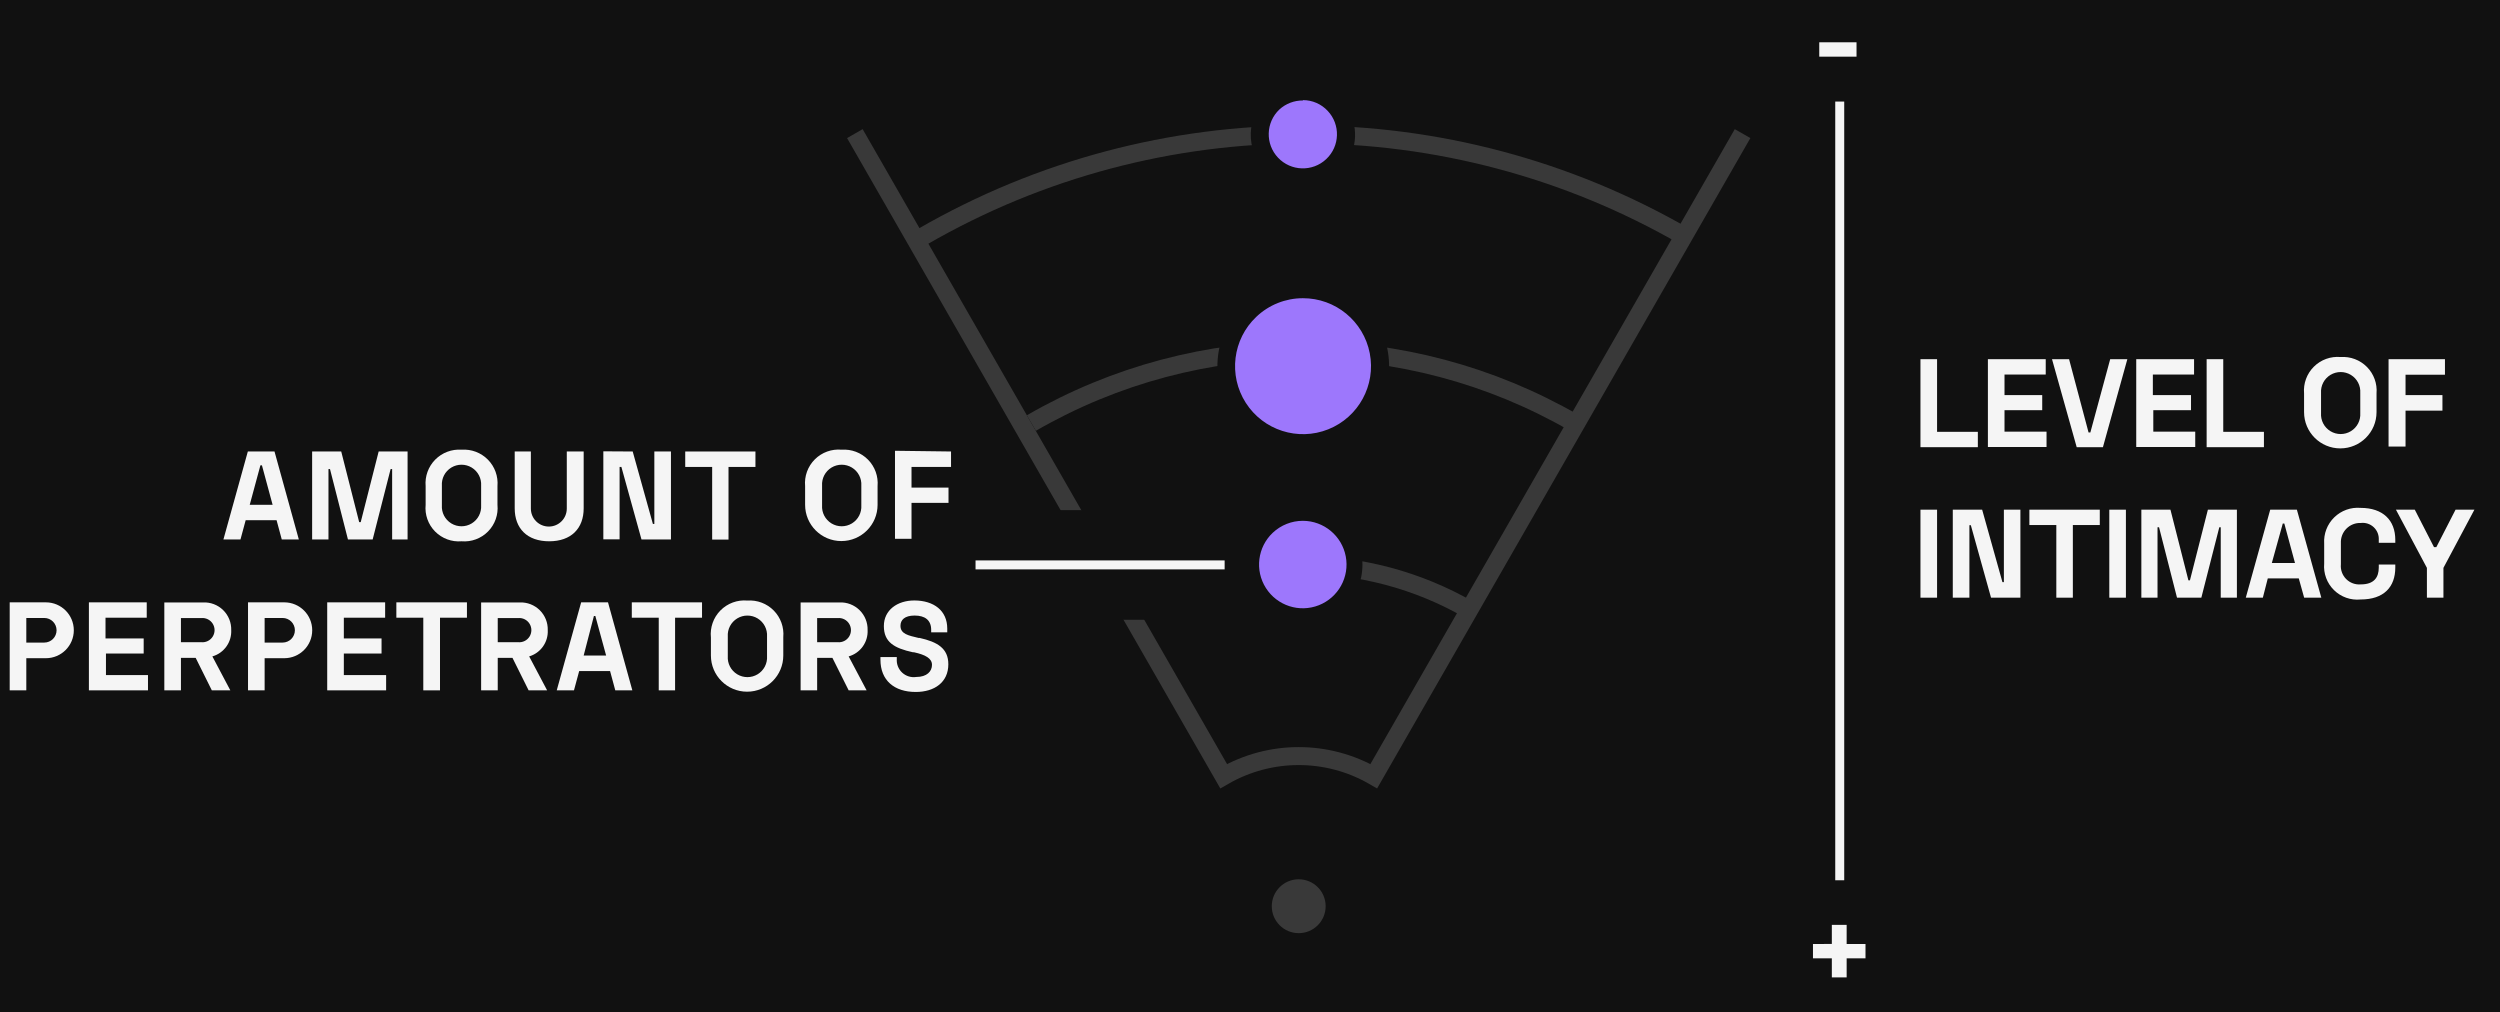
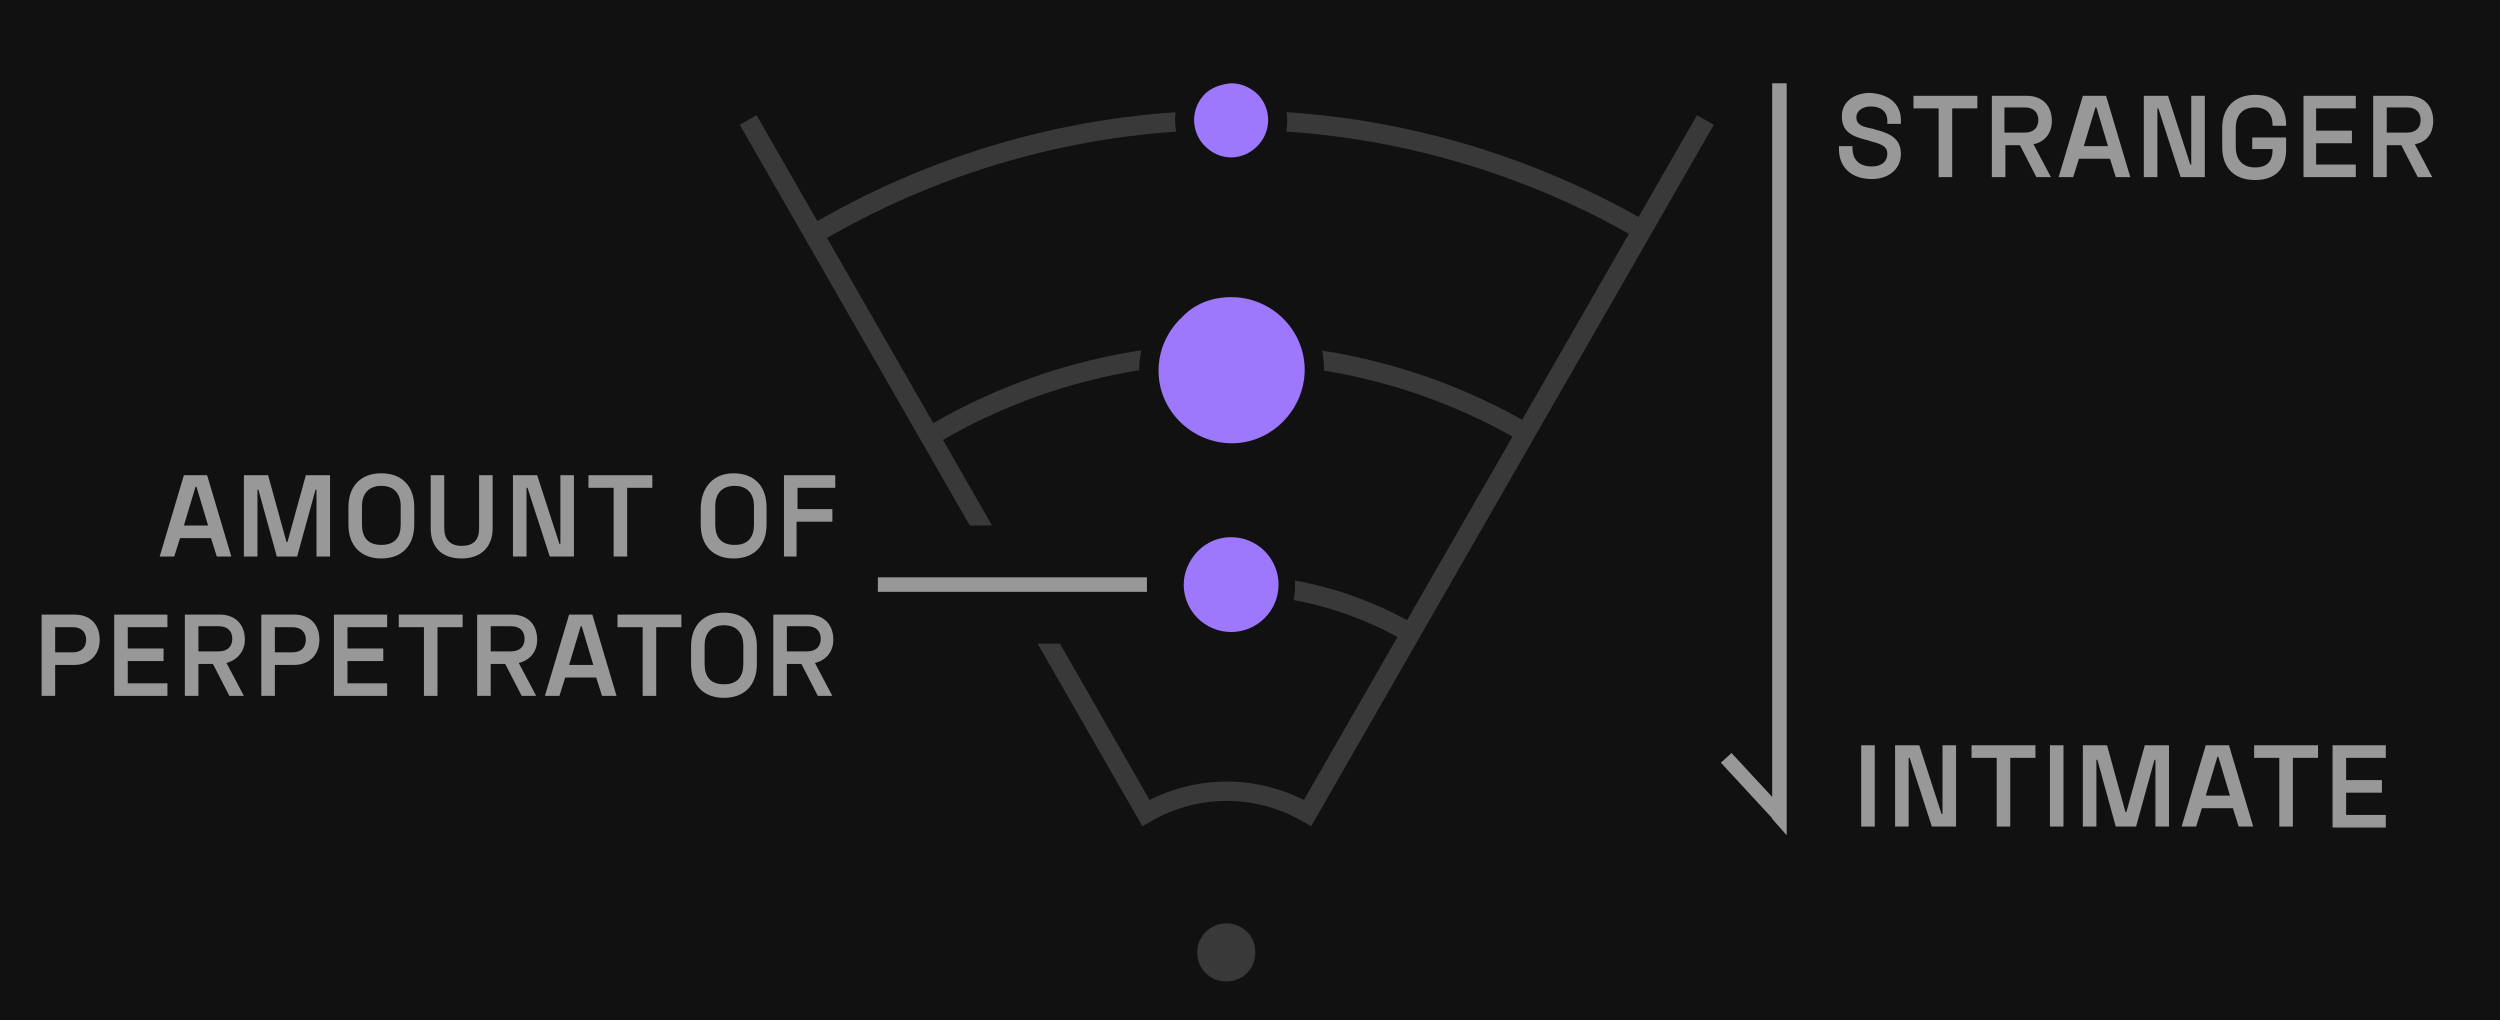
- <svg xmlns="http://www.w3.org/2000/svg" viewBox="0 0 278.41 112.62">
-   <defs>
-     <style>.cls-1{fill:#111;}.cls-2{fill:#f5f5f5;}.cls-3,.cls-5{fill:none;stroke-miterlimit:10;}.cls-3{stroke:#f5f5f5;}.cls-4{fill:#393939;}.cls-5{stroke:#393939;stroke-width:2px;}.cls-6{fill:#9d77fc;}</style>
-   </defs>
-   <g id="Livello_1" data-name="Livello 1">
-     <rect class="cls-1" x="-843.87" y="-483.19" width="1920" height="1080" />
-     <path class="cls-2" d="M30.57,50.28l2.71,9.8h-1.9l-.58-2.15H27.36l-.58,2.15h-1.9l2.72-9.8Zm-.21,5.94-1.19-4.4H29l-1.19,4.4Z" />
-     <path class="cls-2" d="M38,50.28,40,58.15h.17l2-7.87h3.22v9.8H43.67V52.24H43.5l-2,7.84H38.75l-2-7.84h-.17v7.84H34.76v-9.8Z" />
-     <path class="cls-2" d="M51.4,50.08a3.75,3.75,0,0,1,4,4.06v2.08a3.71,3.71,0,0,1-4,4.06,3.71,3.71,0,0,1-4-4.06V54.14A3.75,3.75,0,0,1,51.4,50.08Zm-2.19,6.19a2.19,2.19,0,1,0,4.37,0V54.09a2.19,2.19,0,1,0-4.37,0Z" />
-     <path class="cls-2" d="M59.12,50.28v6.36a2,2,0,0,0,4,0V50.28H65v6.33c0,2.24-1.39,3.67-3.84,3.67s-3.84-1.43-3.84-3.67V50.28Z" />
-     <path class="cls-2" d="M70.46,50.28l2.25,8.07h.16V50.28h1.85v9.8H71.44L69.2,52H69v8.06H67.19v-9.8Z" />
-     <path class="cls-2" d="M84.13,50.28V52h-3v8.09H79.31V52h-3V50.28Z" />
-     <path class="cls-2" d="M93.73,50.08a3.75,3.75,0,0,1,4,4.06v2.08a4,4,0,1,1-8.07,0V54.14A3.74,3.74,0,0,1,93.73,50.08Zm-2.18,6.19a2.19,2.19,0,1,0,4.37,0V54.09a2.19,2.19,0,1,0-4.37,0Z" />
-     <path class="cls-2" d="M105.91,50.28V52h-4.4V54.3h4.12V56h-4.12v4H99.67v-9.8Z" />
-     <path class="cls-2" d="M5.11,67.08a3.11,3.11,0,1,1,0,6.22H2.93v3.58H1.08v-9.8ZM2.93,71.56h2a1.37,1.37,0,1,0,0-2.74h-2Z" />
-     <path class="cls-2" d="M16.34,67.08v1.71H11.75V71.1H16v1.68h-4.2v2.4h4.68v1.7H9.9v-9.8Z" />
-     <path class="cls-2" d="M23.65,73.1l2,3.78H23.59l-1.8-3.62H20.15v3.62H18.3V67.09h4.31a3,3,0,0,1,3.14,3.08A2.9,2.9,0,0,1,23.65,73.1Zm-3.5-1.58h2.28a1.35,1.35,0,1,0,0-2.69H20.15Z" />
-     <path class="cls-2" d="M31.66,67.08a3.11,3.11,0,1,1,0,6.22H29.47v3.58H27.62v-9.8Zm-2.19,4.48h2a1.37,1.37,0,1,0,0-2.74h-2Z" />
-     <path class="cls-2" d="M42.89,67.08v1.71h-4.6V71.1h4.2v1.68h-4.2v2.4H43v1.7H36.44v-9.8Z" />
-     <path class="cls-2" d="M52,67.08v1.71H49v8.09H47.14V68.79h-3V67.08Z" />
-     <path class="cls-2" d="M58.93,73.1l2,3.78H58.87l-1.8-3.62H55.43v3.62H53.58V67.09h4.31A3,3,0,0,1,61,70.17,2.9,2.9,0,0,1,58.93,73.1Zm-3.5-1.58h2.28a1.35,1.35,0,1,0,0-2.69H55.43Z" />
-     <path class="cls-2" d="M67.71,67.08l2.71,9.8h-1.9l-.58-2.15H64.5l-.58,2.15H62l2.72-9.8ZM67.5,73l-1.2-4.4h-.16L65,73Z" />
-     <path class="cls-2" d="M78.18,67.08v1.71h-3v8.09H73.36V68.79h-3V67.08Z" />
-     <path class="cls-2" d="M83.23,66.88a3.75,3.75,0,0,1,4,4.07V73a4,4,0,1,1-8.06,0V71A3.75,3.75,0,0,1,83.23,66.88Zm-2.18,6.19a2.19,2.19,0,1,0,4.37,0V70.89a2.19,2.19,0,1,0-4.37,0Z" />
-     <path class="cls-2" d="M94.51,73.1l2,3.78h-2l-1.81-3.62H91v3.62H89.16V67.09h4.32a3,3,0,0,1,3.14,3.08A2.9,2.9,0,0,1,94.51,73.1ZM91,71.52H93.3a1.35,1.35,0,1,0,0-2.69H91Z" />
-     <path class="cls-2" d="M105.49,70v.42H103.7v-.28c0-1.1-.72-1.59-1.84-1.59s-1.58.49-1.58,1.14c0,.91.87,1.08,2,1.35l.12,0c2,.45,3.21,1.16,3.21,2.94,0,2-1.54,3.08-3.63,3.08-2.39,0-3.93-1.29-3.93-3.59v-.3h1.82v.22a1.89,1.89,0,0,0,2.17,2c1.19,0,1.75-.63,1.75-1.35s-.73-1.12-2-1.4l-.12,0c-2.11-.46-3.24-1.14-3.24-2.92s1.5-2.85,3.4-2.85C104,66.88,105.49,68,105.49,70Z" />
-     <line class="cls-3" x1="204.88" y1="11.31" x2="204.88" y2="98.03" />
-     <path class="cls-2" d="M215.72,40v8.09h4.54v1.71h-6.39V40Z" />
-     <path class="cls-2" d="M227.82,40v1.71h-4.59V44h4.2v1.68h-4.2v2.39h4.68v1.71h-6.53V40Z" />
-     <path class="cls-2" d="M230.42,40l2.17,8.16h.2L235,40h1.91l-2.72,9.8h-2.92L228.52,40Z" />
-     <path class="cls-2" d="M244.34,40v1.71h-4.59V44H244v1.68h-4.2v2.39h4.67v1.71H237.9V40Z" />
-     <path class="cls-2" d="M247.59,40v8.09h4.53v1.71h-6.38V40Z" />
-     <path class="cls-2" d="M260.66,39.76a3.75,3.75,0,0,1,4,4.06V45.9a4,4,0,1,1-8.07,0V43.82A3.75,3.75,0,0,1,260.66,39.76ZM258.48,46a2.19,2.19,0,1,0,4.37,0V43.77a2.19,2.19,0,1,0-4.37,0Z" />
-     <path class="cls-2" d="M272.28,40v1.73h-4.39V44H272v1.73h-4.11v4H266V40Z" />
-     <path class="cls-2" d="M215.72,56.76v9.8h-1.85v-9.8Z" />
-     <path class="cls-2" d="M220.74,56.76,223,64.83h.16V56.76H225v9.8h-3.27l-2.25-8.07h-.16v8.07h-1.85v-9.8Z" />
-     <path class="cls-2" d="M233.84,56.76v1.71h-3v8.09H229V58.47h-3V56.76Z" />
-     <path class="cls-2" d="M236.75,56.76v9.8H234.9v-9.8Z" />
-     <path class="cls-2" d="M241.71,56.76l2,7.87h.17l2-7.87h3.23v9.8h-1.8V58.72h-.16l-2,7.84h-2.71l-2-7.84h-.17v7.84h-1.8v-9.8Z" />
-     <path class="cls-2" d="M255.79,56.76l2.72,9.8H256.6L256,64.41h-3.45L252,66.56H250.1l2.72-9.8Zm-.21,5.94-1.19-4.4h-.17L253,62.7Z" />
-     <path class="cls-2" d="M262.89,56.56c2.48,0,3.86,1.37,3.86,3.56v.33h-1.84v-.33a1.79,1.79,0,0,0-2-1.88,2.14,2.14,0,0,0-2.22,2.24v2.36a2.05,2.05,0,0,0,2.22,2.24c1.47,0,2-.77,2-1.88v-.33h1.84v.33c0,2.17-1.27,3.56-3.86,3.56a3.7,3.7,0,0,1-4.06-4V60.54A3.75,3.75,0,0,1,262.89,56.56Z" />
-     <path class="cls-2" d="M268.92,56.76l2.14,4.17h.26l2.14-4.17h2.1l-3.45,6.48v3.32h-1.84V63.24l-3.45-6.48Z" />
-     <path class="cls-2" d="M202.6,4.71h4.15v1.6H202.6Z" />
-     <path class="cls-2" d="M204,105.12V103h1.65v2.13h2.1v1.59h-2.1v2.13H204v-2.13h-2.1v-1.59Z" />
-     <rect class="cls-4" x="141.63" y="97.92" width="6" height="6" rx="3" ry="3" />
-     <path class="cls-5" d="M126.24,67.92a37.4,37.4,0,0,1,37.4,0" />
-     <path class="cls-5" d="M114.86,47.11a60.43,60.43,0,0,1,60.48,0" />
-     <path class="cls-5" d="M102.75,26.35a84.86,84.86,0,0,1,84.9,0" />
-     <path class="cls-5" d="M95.2,14.88l41.07,71.56a16.72,16.72,0,0,1,16.72,0l41.07-71.56" />
-     <path class="cls-6" d="M145.1,49.34A8.57,8.57,0,1,1,151,47,8.51,8.51,0,0,1,145.1,49.34Z" />
-     <path class="cls-1" d="M145.09,33.21a7.57,7.57,0,1,1-5.18,2.07h0a7.52,7.52,0,0,1,5.18-2.07m0-2h0a9.56,9.56,0,1,0,7,3,9.53,9.53,0,0,0-7-3Z" />
-     <path class="cls-6" d="M145.1,19.77a4.84,4.84,0,0,1-3.5-1.51,4.81,4.81,0,0,1,3.5-8.11,4.81,4.81,0,0,1,0,9.62Z" />
-     <path class="cls-1" d="M145.1,11.15a3.75,3.75,0,0,1,2.76,1.2,3.8,3.8,0,1,1-5.38-.16h0a3.84,3.84,0,0,1,2.62-1m0-2h0a5.82,5.82,0,0,0-5.81,5.64A5.83,5.83,0,0,0,140.87,19a5.89,5.89,0,0,0,4.23,1.82,5.81,5.81,0,0,0,4.22-9.8,5.85,5.85,0,0,0-4.22-1.82Z" />
-     <path class="cls-6" d="M145.1,68.8A5.93,5.93,0,0,1,140.82,67a5.89,5.89,0,0,1,.24-8.32,5.89,5.89,0,1,1,4,10.17Z" />
-     <path class="cls-1" d="M145.1,58a4.87,4.87,0,1,1-3.36,1.33h0A4.89,4.89,0,0,1,145.1,58m0-2h0a6.89,6.89,0,0,0-5,11.61,6.93,6.93,0,0,0,5,2.16,6.89,6.89,0,0,0,0-13.77Z" />
-     <rect class="cls-1" x="110.14" y="56.81" width="29.88" height="12.21" />
-     <line class="cls-3" x1="108.64" y1="62.91" x2="136.38" y2="62.91" />
+ <svg xmlns="http://www.w3.org/2000/svg" version="1.1" id="Livello_1" x="0px" y="0px" viewBox="0 0 258.3 105.3" style="enable-background:new 0 0 258.3 105.3;" xml:space="preserve">
+   <style type="text/css">
+ 	.st0{fill:#111111;}
+ 	.st1{fill:#393939;}
+ 	.st2{fill:none;stroke:#393939;stroke-width:2;stroke-miterlimit:10;}
+ 	.st3{fill:#9D77FC;}
+ 	.st4{fill:none;stroke:#989898;stroke-width:1.5;stroke-miterlimit:10;}
+ 	.st5{fill:#989898;}
+ </style>
+   <rect x="-861.8" y="-485.7" class="st0" width="1920" height="1080" />
+   <path class="st1" d="M126.7,95.4L126.7,95.4c1.7,0,3,1.3,3,3l0,0c0,1.7-1.3,3-3,3l0,0c-1.7,0-3-1.3-3-3l0,0  C123.7,96.7,125.1,95.4,126.7,95.4z" />
+   <path class="st2" d="M108.3,65.4c11.6-6.7,25.8-6.7,37.4,0" />
+   <path class="st2" d="M96.9,44.6c18.7-10.8,41.8-10.8,60.5,0" />
+   <path class="st2" d="M84.8,23.8c26.3-15.2,58.6-15.2,84.9,0" />
+   <path class="st2" d="M77.3,12.4l41.1,71.6c5.2-3,11.5-3,16.7,0l41.1-71.6" />
+   <path class="st3" d="M127.2,46.8c-4.7,0-8.6-3.9-8.6-8.6s3.9-8.6,8.6-8.6s8.6,3.9,8.6,8.6c0,2.4-1,4.6-2.7,6.2  C131.5,46,129.4,46.8,127.2,46.8z" />
+   <path class="st0" d="M127.2,30.7c4.2,0,7.6,3.4,7.6,7.5s-3.4,7.6-7.5,7.6c-4.2,0-7.6-3.4-7.6-7.5c0-2.1,0.9-4.1,2.4-5.5l0,0  C123.4,31.4,125.2,30.7,127.2,30.7 M127.2,28.7L127.2,28.7c-5.3,0-9.5,4.3-9.5,9.6s4.3,9.5,9.6,9.5s9.5-4.3,9.5-9.6  c0-2.4-0.9-4.8-2.6-6.5C132.4,29.8,129.8,28.7,127.2,28.7z" />
+   <path class="st3" d="M127.2,17.3c-1.3,0-2.6-0.5-3.5-1.5c-1.8-1.9-1.7-5,0.2-6.8c0.9-0.8,2.1-1.3,3.3-1.3c2.7,0,4.8,2.2,4.8,4.8  S129.8,17.3,127.2,17.3z" />
+   <path class="st0" d="M127.2,8.6c1,0,2,0.4,2.8,1.2c1.4,1.5,1.4,3.9-0.2,5.4s-3.9,1.4-5.4-0.2c-1.4-1.5-1.4-3.9,0.2-5.4l0,0  C125.3,9,126.2,8.7,127.2,8.6 M127.2,6.7L127.2,6.7c-3.1,0-5.7,2.5-5.8,5.6c0,1.5,0.5,3,1.6,4.2c1.1,1.2,2.6,1.8,4.2,1.8  c3.2,0,5.8-2.6,5.8-5.8c0-1.5-0.6-2.9-1.6-4C130.3,7.3,128.8,6.7,127.2,6.7L127.2,6.7z" />
+   <path class="st3" d="M127.2,66.3c-1.6,0-3.2-0.6-4.3-1.8c-2.2-2.4-2.1-6.1,0.2-8.3c2.4-2.2,6.1-2.1,8.3,0.2c2.2,2.4,2.1,6.1-0.2,8.3  C130.1,65.8,128.7,66.3,127.2,66.3L127.2,66.3z" />
+   <path class="st0" d="M127.2,55.5c2.7,0,4.9,2.2,4.9,4.9s-2.2,4.9-4.9,4.9c-2.7,0-4.9-2.2-4.9-4.9c0-1.3,0.6-2.6,1.5-3.5l0,0  C124.7,56,125.9,55.5,127.2,55.5 M127.2,53.5L127.2,53.5c-3.8,0-6.9,3.1-6.9,6.9c0,1.7,0.7,3.4,1.9,4.7c1.3,1.4,3.1,2.2,5,2.2  c3.8-0.1,6.8-3.3,6.6-7.1C133.7,56.5,130.8,53.6,127.2,53.5z" />
+   <rect x="92.2" y="54.3" class="st0" width="29.9" height="12.2" />
+   <line class="st4" x1="90.7" y1="60.4" x2="118.5" y2="60.4" />
+   <g>
+     <path class="st5" d="M196.4,12.4v0.4H195v-0.3c0-1-0.7-1.5-1.7-1.5c-0.9,0-1.5,0.5-1.5,1.1c0,0.8,0.6,1,1.7,1.2l0.3,0.1   c1.6,0.4,2.6,1,2.6,2.5c0,1.6-1.3,2.6-3,2.6c-2.1,0-3.4-1.2-3.4-3.1v-0.3h1.4v0.2c0,1.2,0.7,1.9,2,1.9c1.1,0,1.6-0.6,1.6-1.3   c0-0.8-0.6-1-1.7-1.3l-0.3-0.1c-1.7-0.4-2.7-0.9-2.7-2.5c0-1.5,1.3-2.4,2.9-2.4C195.1,9.7,196.4,10.7,196.4,12.4z" />
+     <path class="st5" d="M204.3,9.9v1.3h-2.6v7.1h-1.4v-7.1h-2.6V9.9H204.3z" />
+     <path class="st5" d="M210.1,14.9l1.8,3.4h-1.5l-1.7-3.3h-1.5v3.3h-1.4V9.9h3.6c1.6,0,2.6,1,2.6,2.6C212,13.8,211.2,14.7,210.1,14.9   z M207.1,13.7h2.1c0.9,0,1.4-0.5,1.4-1.3c0-0.8-0.5-1.3-1.4-1.3h-2.1V13.7z" />
+     <path class="st5" d="M217.6,9.9l2.5,8.4h-1.5l-0.6-1.9h-3.2l-0.6,1.9h-1.5l2.5-8.4H217.6z M217.8,15.1l-1.2-4h-0.1l-1.2,4H217.8z" />
+     <path class="st5" d="M224,9.9l2.3,7.1h0.1V9.9h1.4v8.4h-2.5l-2.3-7.1h-0.1v7.1h-1.4V9.9H224z" />
+     <path class="st5" d="M229.6,13.2c0-2.1,1.3-3.4,3.4-3.4c2.1,0,3.2,1.2,3.2,3.1v0.1h-1.4v-0.1c0-1.1-0.6-1.8-1.8-1.8   c-1.3,0-2,0.8-2,2.1v2c0,1.3,0.7,2.1,2,2.1c1.3,0,1.8-0.7,1.8-1.8v-0.1h-2.1v-1.2h3.5v1.3c0,1.9-1.1,3.1-3.2,3.1   c-2.1,0-3.4-1.2-3.4-3.4V13.2z" />
+     <path class="st5" d="M243.4,9.9v1.3h-4.1v2.3h3.7v1.3h-3.7V17h4.1v1.3H238V9.9H243.4z" />
+     <path class="st5" d="M249.5,14.9l1.8,3.4h-1.5l-1.7-3.3h-1.5v3.3h-1.4V9.9h3.6c1.6,0,2.6,1,2.6,2.6   C251.4,13.8,250.7,14.7,249.5,14.9z M246.6,13.7h2.1c0.9,0,1.4-0.5,1.4-1.3c0-0.8-0.5-1.3-1.4-1.3h-2.1V13.7z" />
+   </g>
+   <g>
+     <path class="st5" d="M193.7,77v8.4h-1.4V77H193.7z" />
+     <path class="st5" d="M198.3,77l2.3,7.1h0.1V77h1.4v8.4h-2.5l-2.3-7.1h-0.1v7.1h-1.4V77H198.3z" />
+     <path class="st5" d="M210.3,77v1.3h-2.6v7.1h-1.4v-7.1h-2.6V77H210.3z" />
+     <path class="st5" d="M213.2,77v8.4h-1.4V77H213.2z" />
+     <path class="st5" d="M217.7,77l1.9,6.9h0.1l1.9-6.9h2.5v8.4h-1.4v-6.9h-0.1l-1.9,6.9h-2.1l-1.9-6.9h-0.1v6.9h-1.4V77H217.7z" />
+     <path class="st5" d="M230.3,77l2.5,8.4h-1.5l-0.6-1.9h-3.2l-0.6,1.9h-1.5l2.5-8.4H230.3z M230.4,82.2l-1.2-4h-0.1l-1.2,4H230.4z" />
+     <path class="st5" d="M239.5,77v1.3h-2.6v7.1h-1.4v-7.1h-2.6V77H239.5z" />
+     <path class="st5" d="M246.5,77v1.3h-4.1v2.3h3.7v1.3h-3.7v2.3h4.1v1.3H241V77H246.5z" />
+   </g>
+   <g>
+     <g>
+       <polygon class="st5" points="184.6,86.3 183.1,84.6 183.1,8.6 184.6,8.6   " />
+     </g>
+     <g>
+       <polyline class="st5" points="183.9,85.4 177.8,78.8 178.9,77.8 183.9,83.2   " />
+     </g>
+   </g>
+   <g>
+     <path class="st5" d="M21.4,49.1l2.5,8.4h-1.5l-0.6-1.9h-3.2l-0.6,1.9h-1.5l2.5-8.4H21.4z M21.5,54.3l-1.2-4h-0.1l-1.2,4H21.5z" />
+     <path class="st5" d="M27.7,49.1l1.9,6.9h0.1l1.9-6.9h2.5v8.4h-1.4v-6.9h-0.1l-1.9,6.9h-2.1l-1.9-6.9h-0.1v6.9h-1.4v-8.4H27.7z" />
+     <path class="st5" d="M39.4,48.9c2.1,0,3.4,1.3,3.4,3.5v1.8c0,2.2-1.3,3.5-3.4,3.5c-2.1,0-3.4-1.3-3.4-3.5v-1.8   C36,50.2,37.3,48.9,39.4,48.9z M37.4,54.2c0,1.3,0.6,2.1,2,2.1c1.4,0,2-0.8,2-2.1v-1.9c0-1.3-0.7-2.1-2-2.1c-1.3,0-2,0.8-2,2.1   V54.2z" />
+     <path class="st5" d="M45.9,49.1v5.5c0,1.1,0.6,1.8,1.8,1.8c1.2,0,1.8-0.6,1.8-1.8v-5.5h1.4v5.5c0,1.9-1.2,3.1-3.2,3.1   c-2,0-3.2-1.1-3.2-3.1v-5.5H45.9z" />
+     <path class="st5" d="M55.5,49.1l2.3,7.1h0.1v-7.1h1.4v8.4h-2.5l-2.3-7.1h-0.1v7.1H53v-8.4H55.5z" />
+     <path class="st5" d="M67.4,49.1v1.3h-2.6v7.1h-1.4v-7.1h-2.6v-1.3H67.4z" />
+     <path class="st5" d="M75.8,48.9c2.1,0,3.4,1.3,3.4,3.5v1.8c0,2.2-1.3,3.5-3.4,3.5c-2.1,0-3.4-1.3-3.4-3.5v-1.8   C72.5,50.2,73.8,48.9,75.8,48.9z M73.9,54.2c0,1.3,0.6,2.1,2,2.1c1.4,0,2-0.8,2-2.1v-1.9c0-1.3-0.7-2.1-2-2.1c-1.3,0-2,0.8-2,2.1   V54.2z" />
+     <path class="st5" d="M86.3,49.1v1.3h-3.9v2.2H86v1.3h-3.7v3.6H81v-8.4H86.3z" />
+     <path class="st5" d="M7.7,63.5c1.6,0,2.6,1,2.6,2.6c0,1.6-1.1,2.6-2.6,2.6h-2v3.2H4.3v-8.4H7.7z M5.7,67.4h1.8   c0.9,0,1.4-0.5,1.4-1.3c0-0.8-0.5-1.3-1.4-1.3H5.7V67.4z" />
+     <path class="st5" d="M17.3,63.5v1.3h-4.1V67h3.7v1.3h-3.7v2.3h4.1v1.3h-5.5v-8.4H17.3z" />
+     <path class="st5" d="M23.4,68.5l1.8,3.4h-1.5L22,68.6h-1.5v3.3h-1.4v-8.4h3.6c1.6,0,2.6,1,2.6,2.6C25.3,67.3,24.5,68.2,23.4,68.5z    M20.5,67.3h2.1c0.9,0,1.4-0.5,1.4-1.3c0-0.8-0.5-1.3-1.4-1.3h-2.1V67.3z" />
+     <path class="st5" d="M30.4,63.5c1.6,0,2.6,1,2.6,2.6c0,1.6-1.1,2.6-2.6,2.6h-2v3.2H27v-8.4H30.4z M28.4,67.4h1.8   c0.9,0,1.4-0.5,1.4-1.3c0-0.8-0.5-1.3-1.4-1.3h-1.8V67.4z" />
+     <path class="st5" d="M40,63.5v1.3h-4.1V67h3.7v1.3h-3.7v2.3H40v1.3h-5.5v-8.4H40z" />
+     <path class="st5" d="M47.8,63.5v1.3h-2.6v7.1h-1.4v-7.1h-2.6v-1.3H47.8z" />
+     <path class="st5" d="M53.6,68.5l1.8,3.4h-1.5l-1.7-3.3h-1.5v3.3h-1.4v-8.4h3.6c1.6,0,2.6,1,2.6,2.6C55.5,67.3,54.8,68.2,53.6,68.5z    M50.7,67.3h2.1c0.9,0,1.4-0.5,1.4-1.3c0-0.8-0.5-1.3-1.4-1.3h-2.1V67.3z" />
+     <path class="st5" d="M61.2,63.5l2.5,8.4h-1.5l-0.6-1.9h-3.2l-0.6,1.9h-1.5l2.5-8.4H61.2z M61.3,68.7l-1.2-4H60l-1.2,4H61.3z" />
+     <path class="st5" d="M70.4,63.5v1.3h-2.6v7.1h-1.4v-7.1h-2.6v-1.3H70.4z" />
+     <path class="st5" d="M74.8,63.3c2.1,0,3.4,1.3,3.4,3.5v1.8c0,2.2-1.3,3.5-3.4,3.5c-2.1,0-3.4-1.3-3.4-3.5v-1.8   C71.4,64.6,72.7,63.3,74.8,63.3z M72.8,68.6c0,1.3,0.6,2.1,2,2.1c1.4,0,2-0.8,2-2.1v-1.9c0-1.3-0.7-2.1-2-2.1c-1.3,0-2,0.8-2,2.1   V68.6z" />
+     <path class="st5" d="M84.2,68.5l1.8,3.4h-1.5l-1.7-3.3h-1.5v3.3h-1.4v-8.4h3.6c1.6,0,2.6,1,2.6,2.6C86.1,67.3,85.4,68.2,84.2,68.5z    M81.3,67.3h2.1c0.9,0,1.4-0.5,1.4-1.3c0-0.8-0.5-1.3-1.4-1.3h-2.1V67.3z" />
  </g>
</svg>
